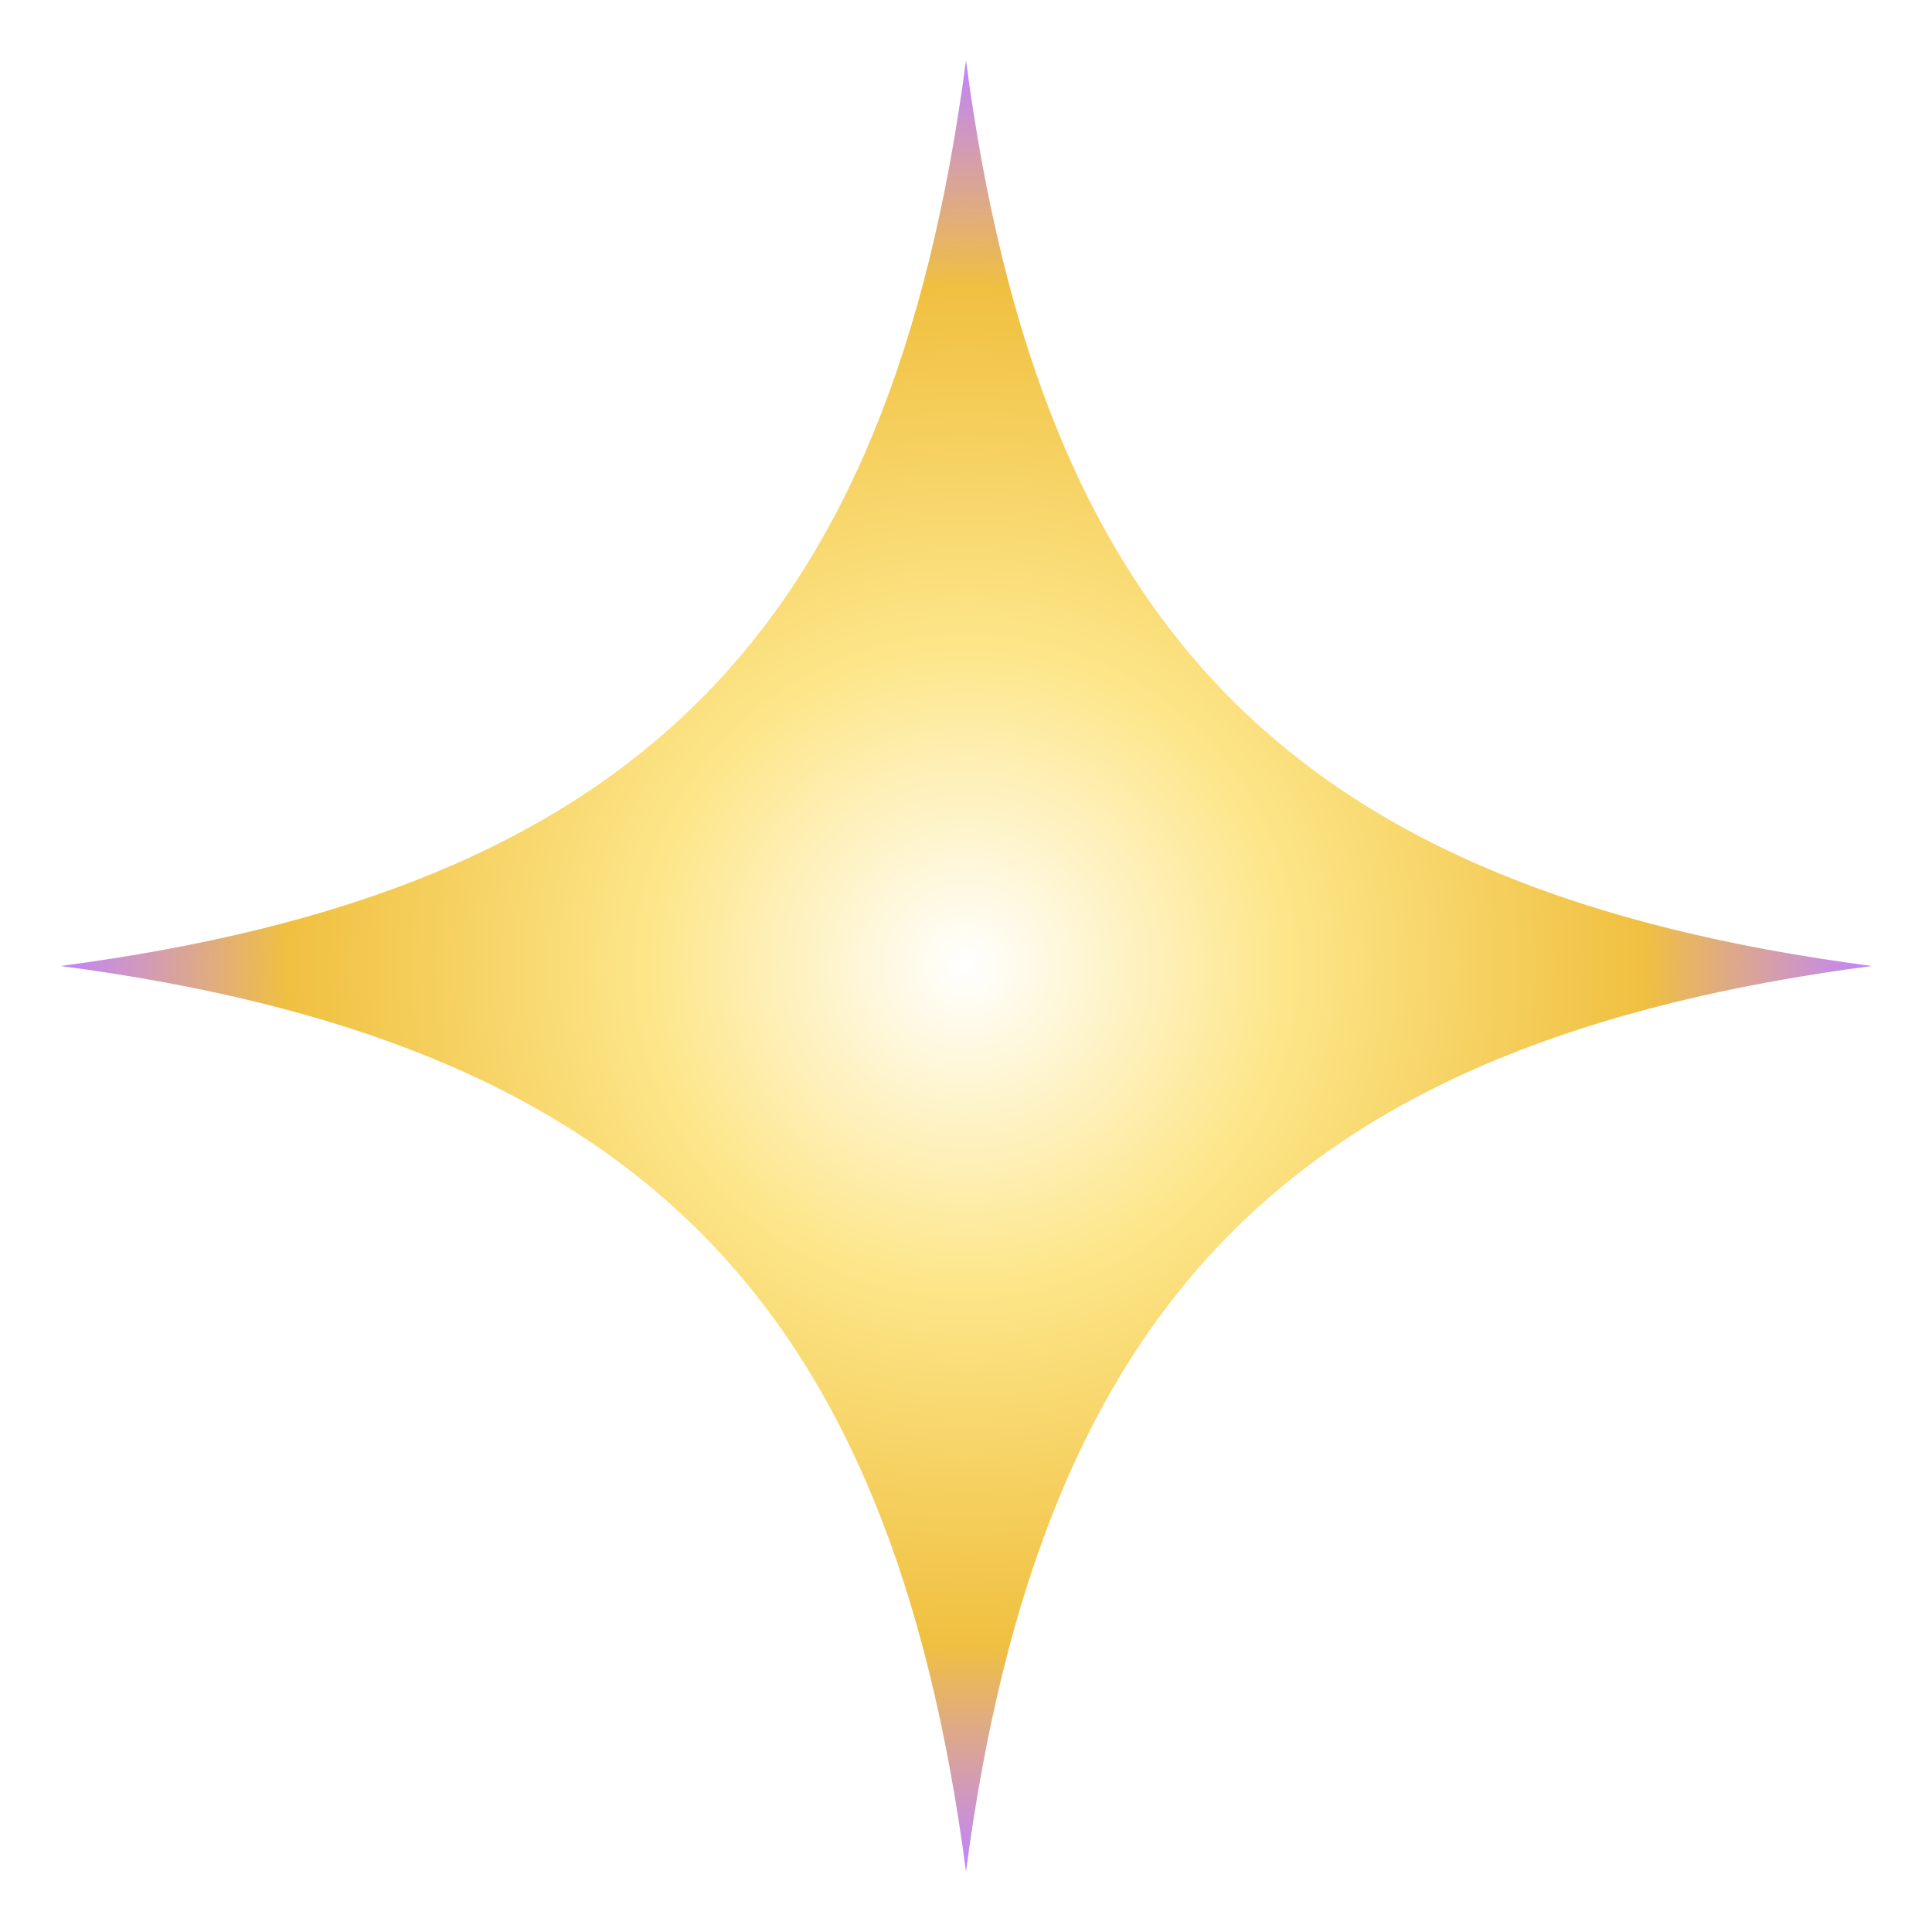
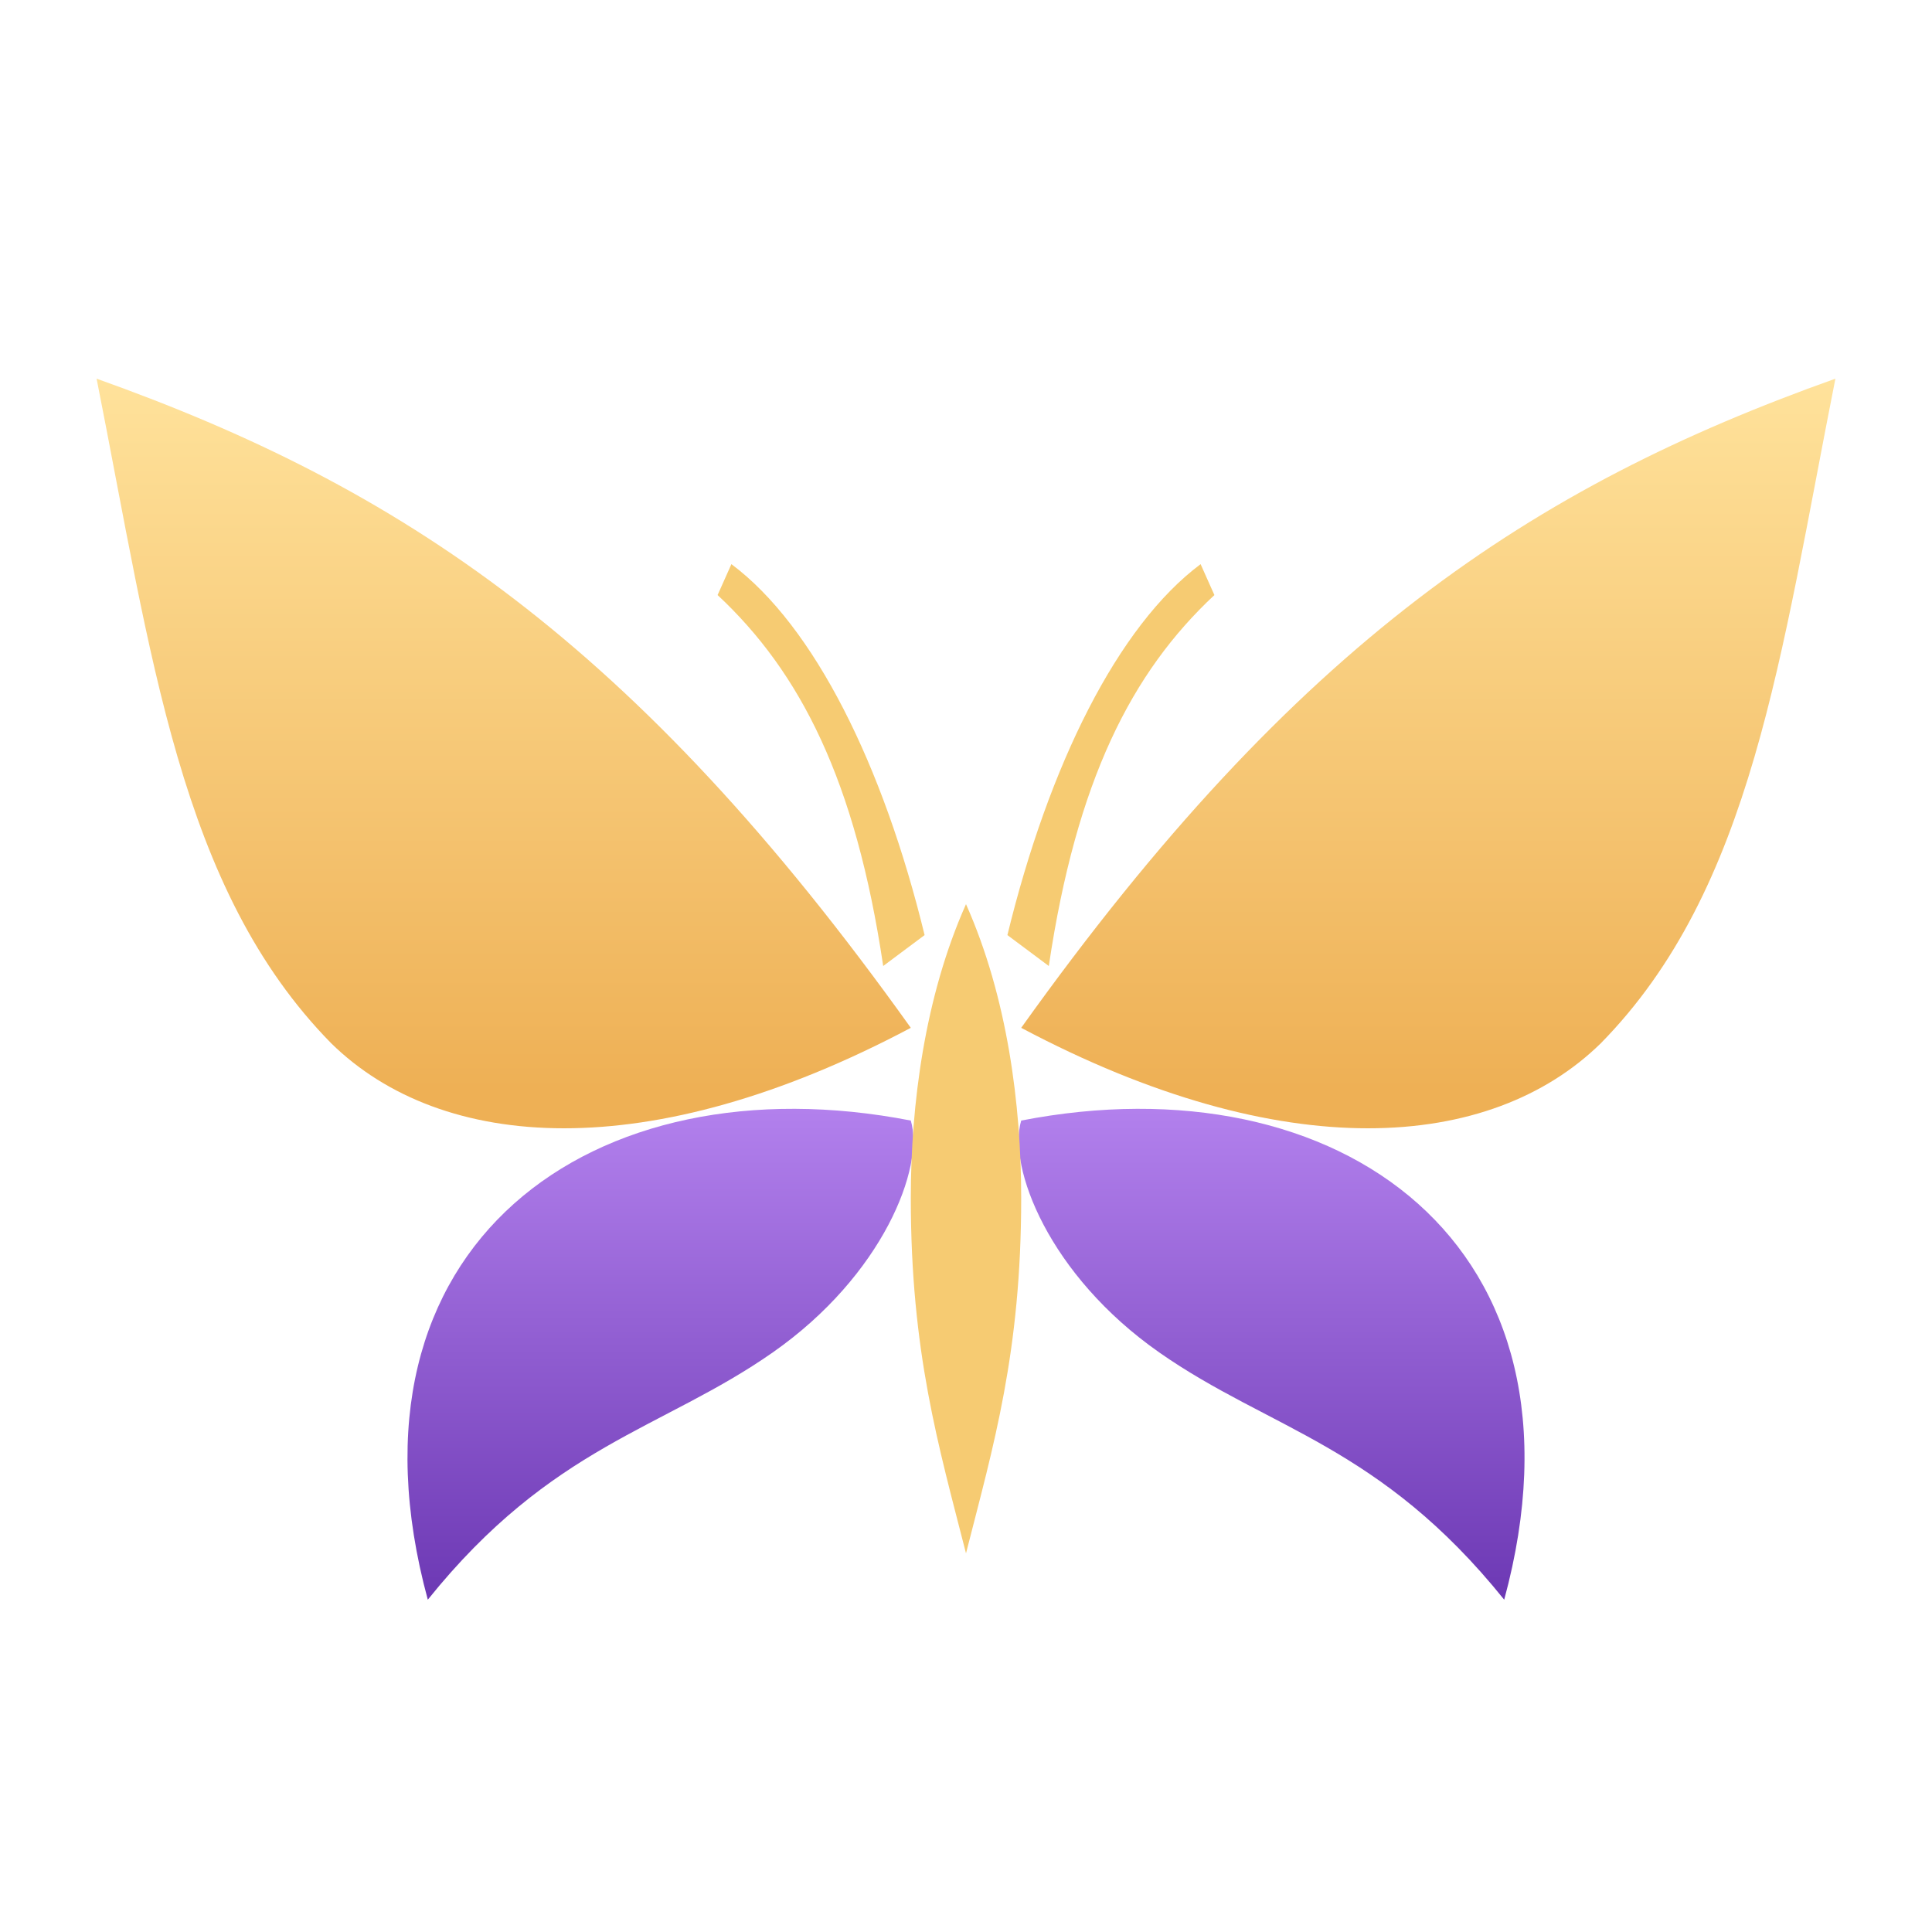
- <svg xmlns="http://www.w3.org/2000/svg" viewBox="0 0 64 64">
-   <defs>
-     <radialGradient id="g" cx="50%" cy="50%" r="50%">
-       <stop offset="0%" stop-color="#ffffff" />
-       <stop offset="35%" stop-color="#fde68a" />
-       <stop offset="75%" stop-color="#f0c040" />
-       <stop offset="100%" stop-color="#c084fc" />
-     </radialGradient>
-   </defs>
-   <path d="M32 2 C34.5 21 43 29.5 62 32 C43 34.5 34.5 43 32 62 C29.5 43 21 34.5 2 32 C21 29.5 29.5 21 32 2 Z" fill="url(#g)" />
+ <svg xmlns="http://www.w3.org/2000/svg" viewBox="0 0 140 140">
+   <g transform="translate(0 14) scale(1 1.12)">
+     <defs>
+       <linearGradient id="hl-gold" gradientUnits="userSpaceOnUse" x1="0" y1="12" x2="0" y2="58">
+         <stop offset="0" stop-color="#ffe29b" />
+         <stop offset="1" stop-color="#eeb055" />
+       </linearGradient>
+       <linearGradient id="hl-purple" gradientUnits="userSpaceOnUse" x1="0" y1="58" x2="0" y2="92">
+         <stop offset="0" stop-color="#b583ef" />
+         <stop offset="1" stop-color="#6a36b2" />
+       </linearGradient>
+     </defs>
+     <g fill="url(#hl-gold)">
+       <path d="M66 54C46 29 29 19 7 12c4 18 6 33 17 43 8 7 23 8 42-1Z" />
+       <path d="M74 54c20-25 37-35 59-42-4 18-6 33-17 43-8 7-23 8-42-1Z" />
+     </g>
+     <g fill="url(#hl-purple)">
+       <path d="M66 60C43 56 24 68 31 91c9-10 17-11 25-16 8-5 11-12 10-15Z" />
+       <path d="M74 60c23-4 42 8 35 31-9-10-17-11-25-16-8-5-11-12-10-15Z" />
+     </g>
+     <g fill="#f6cb72">
+       <path d="M67 48c-3-11-8-20-14-24l-1 2c6 5 10 12 12 24M73 48c3-11 8-20 14-24l1 2c-6 5-10 12-12 24" />
+       <path d="M70 46c-3 6-4 13-4 19 0 10 2 16 4 23 2-7 4-13 4-23 0-6-1-13-4-19Z" />
+     </g>
+   </g>
</svg>
